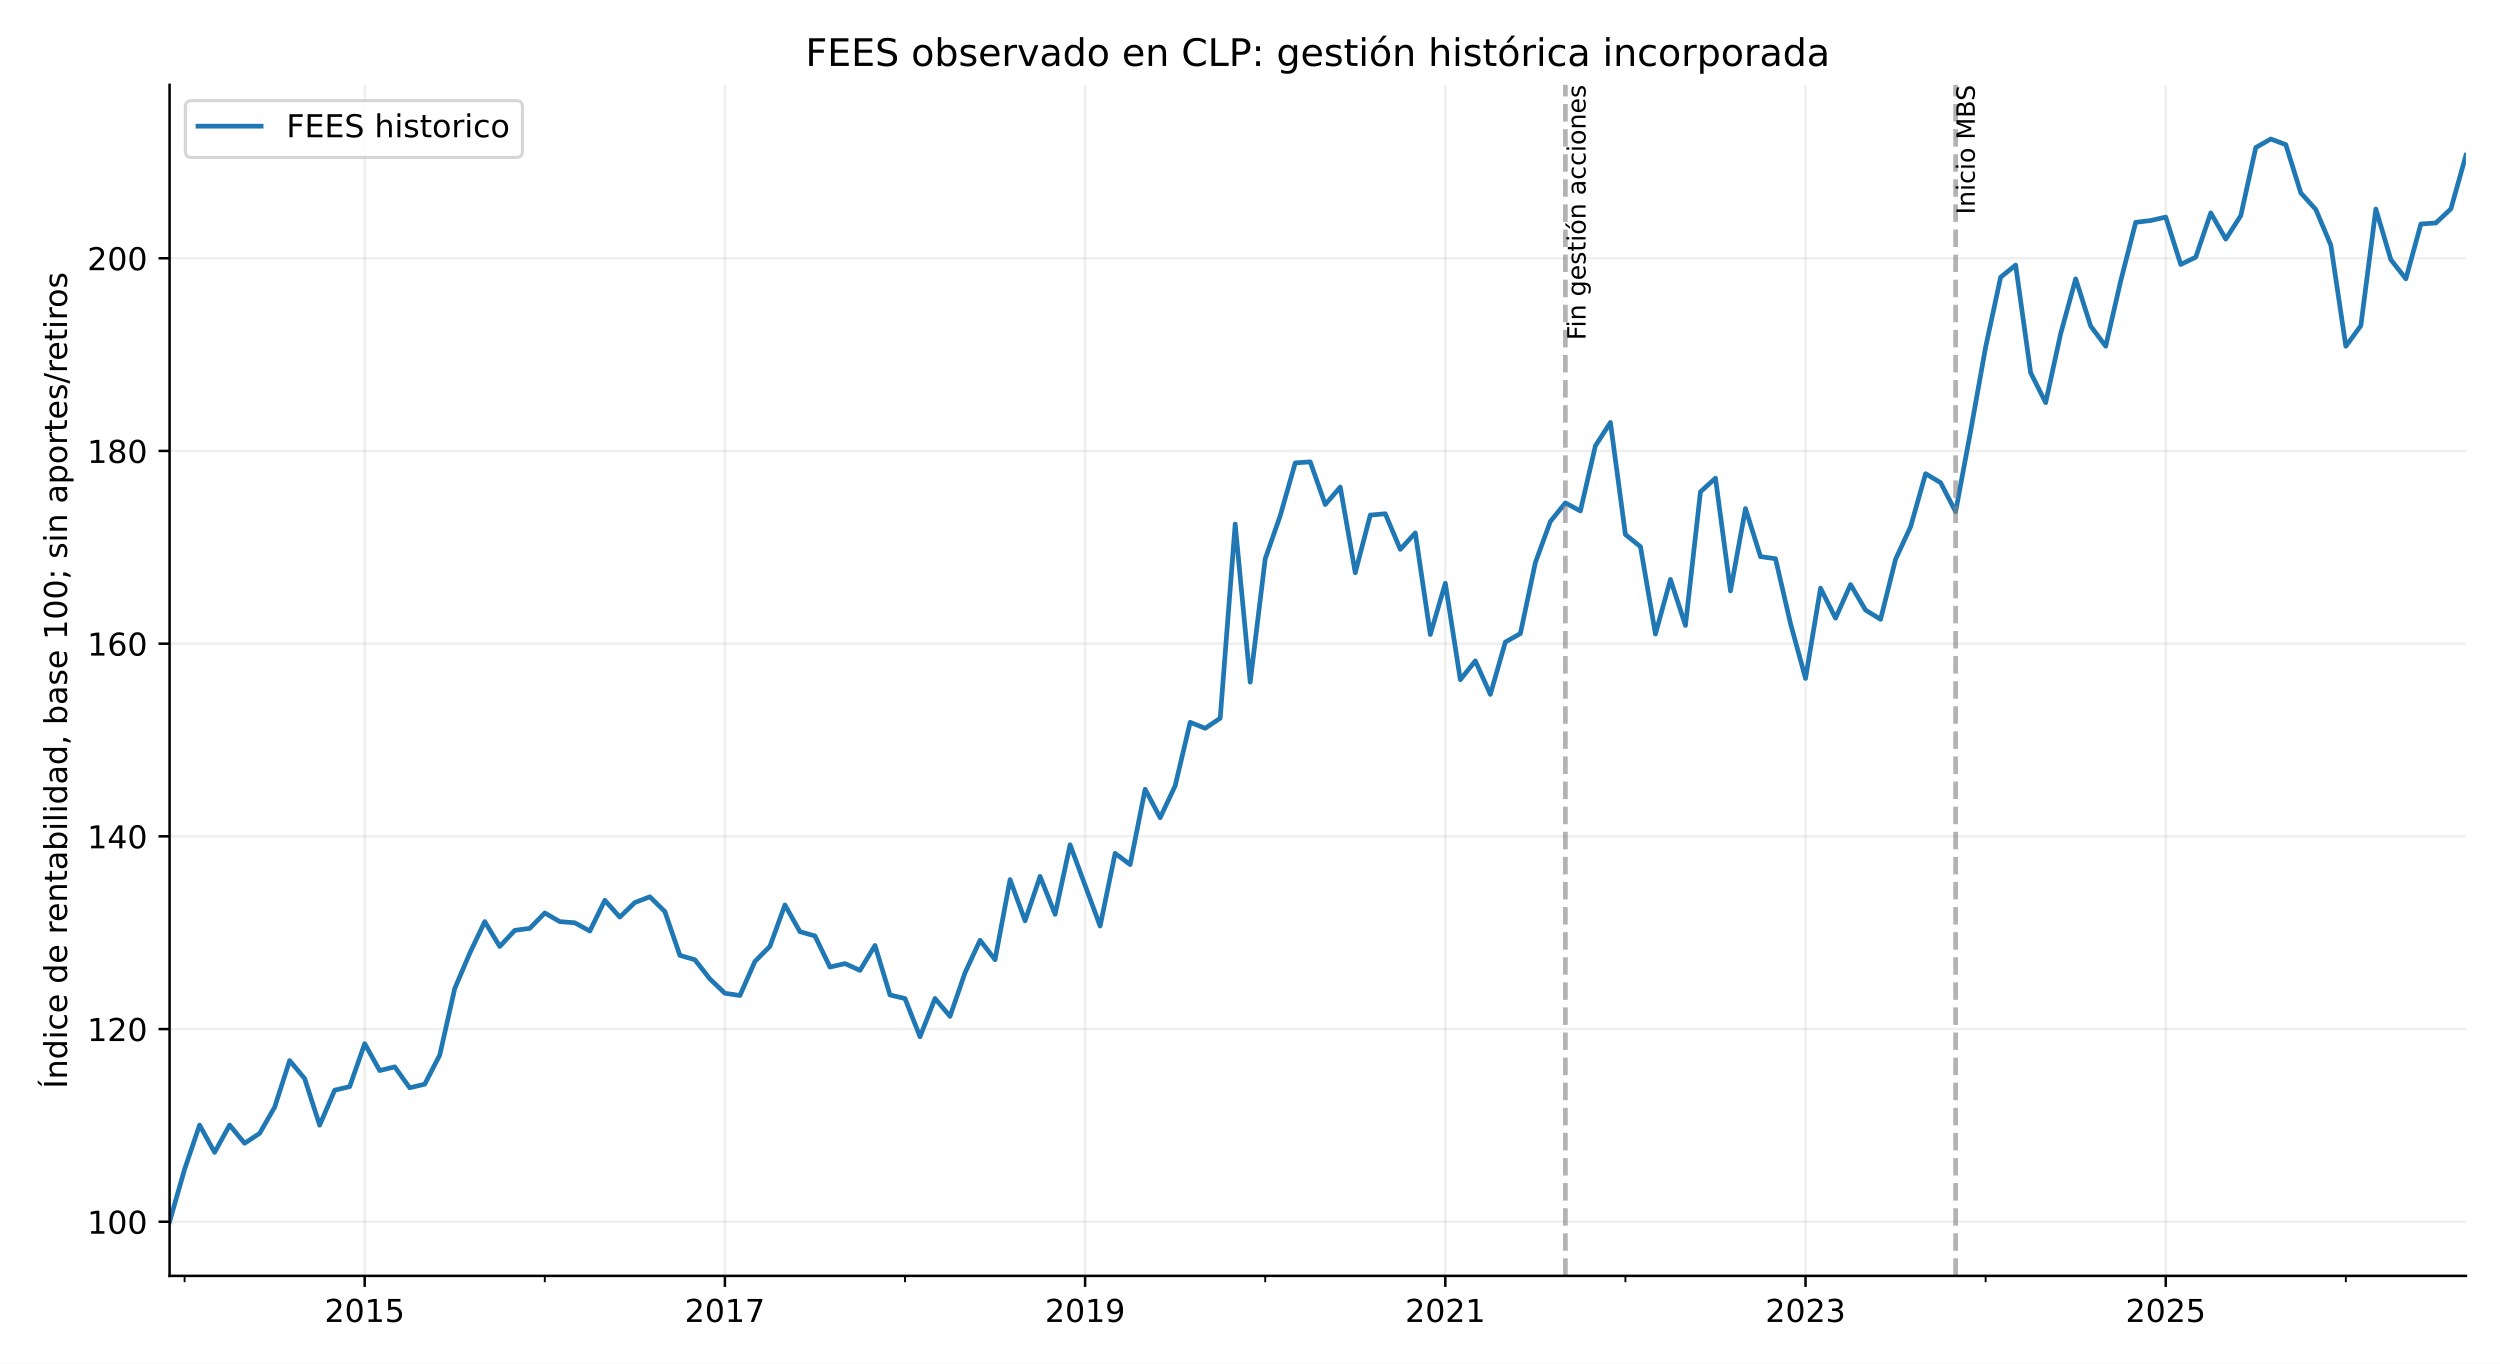
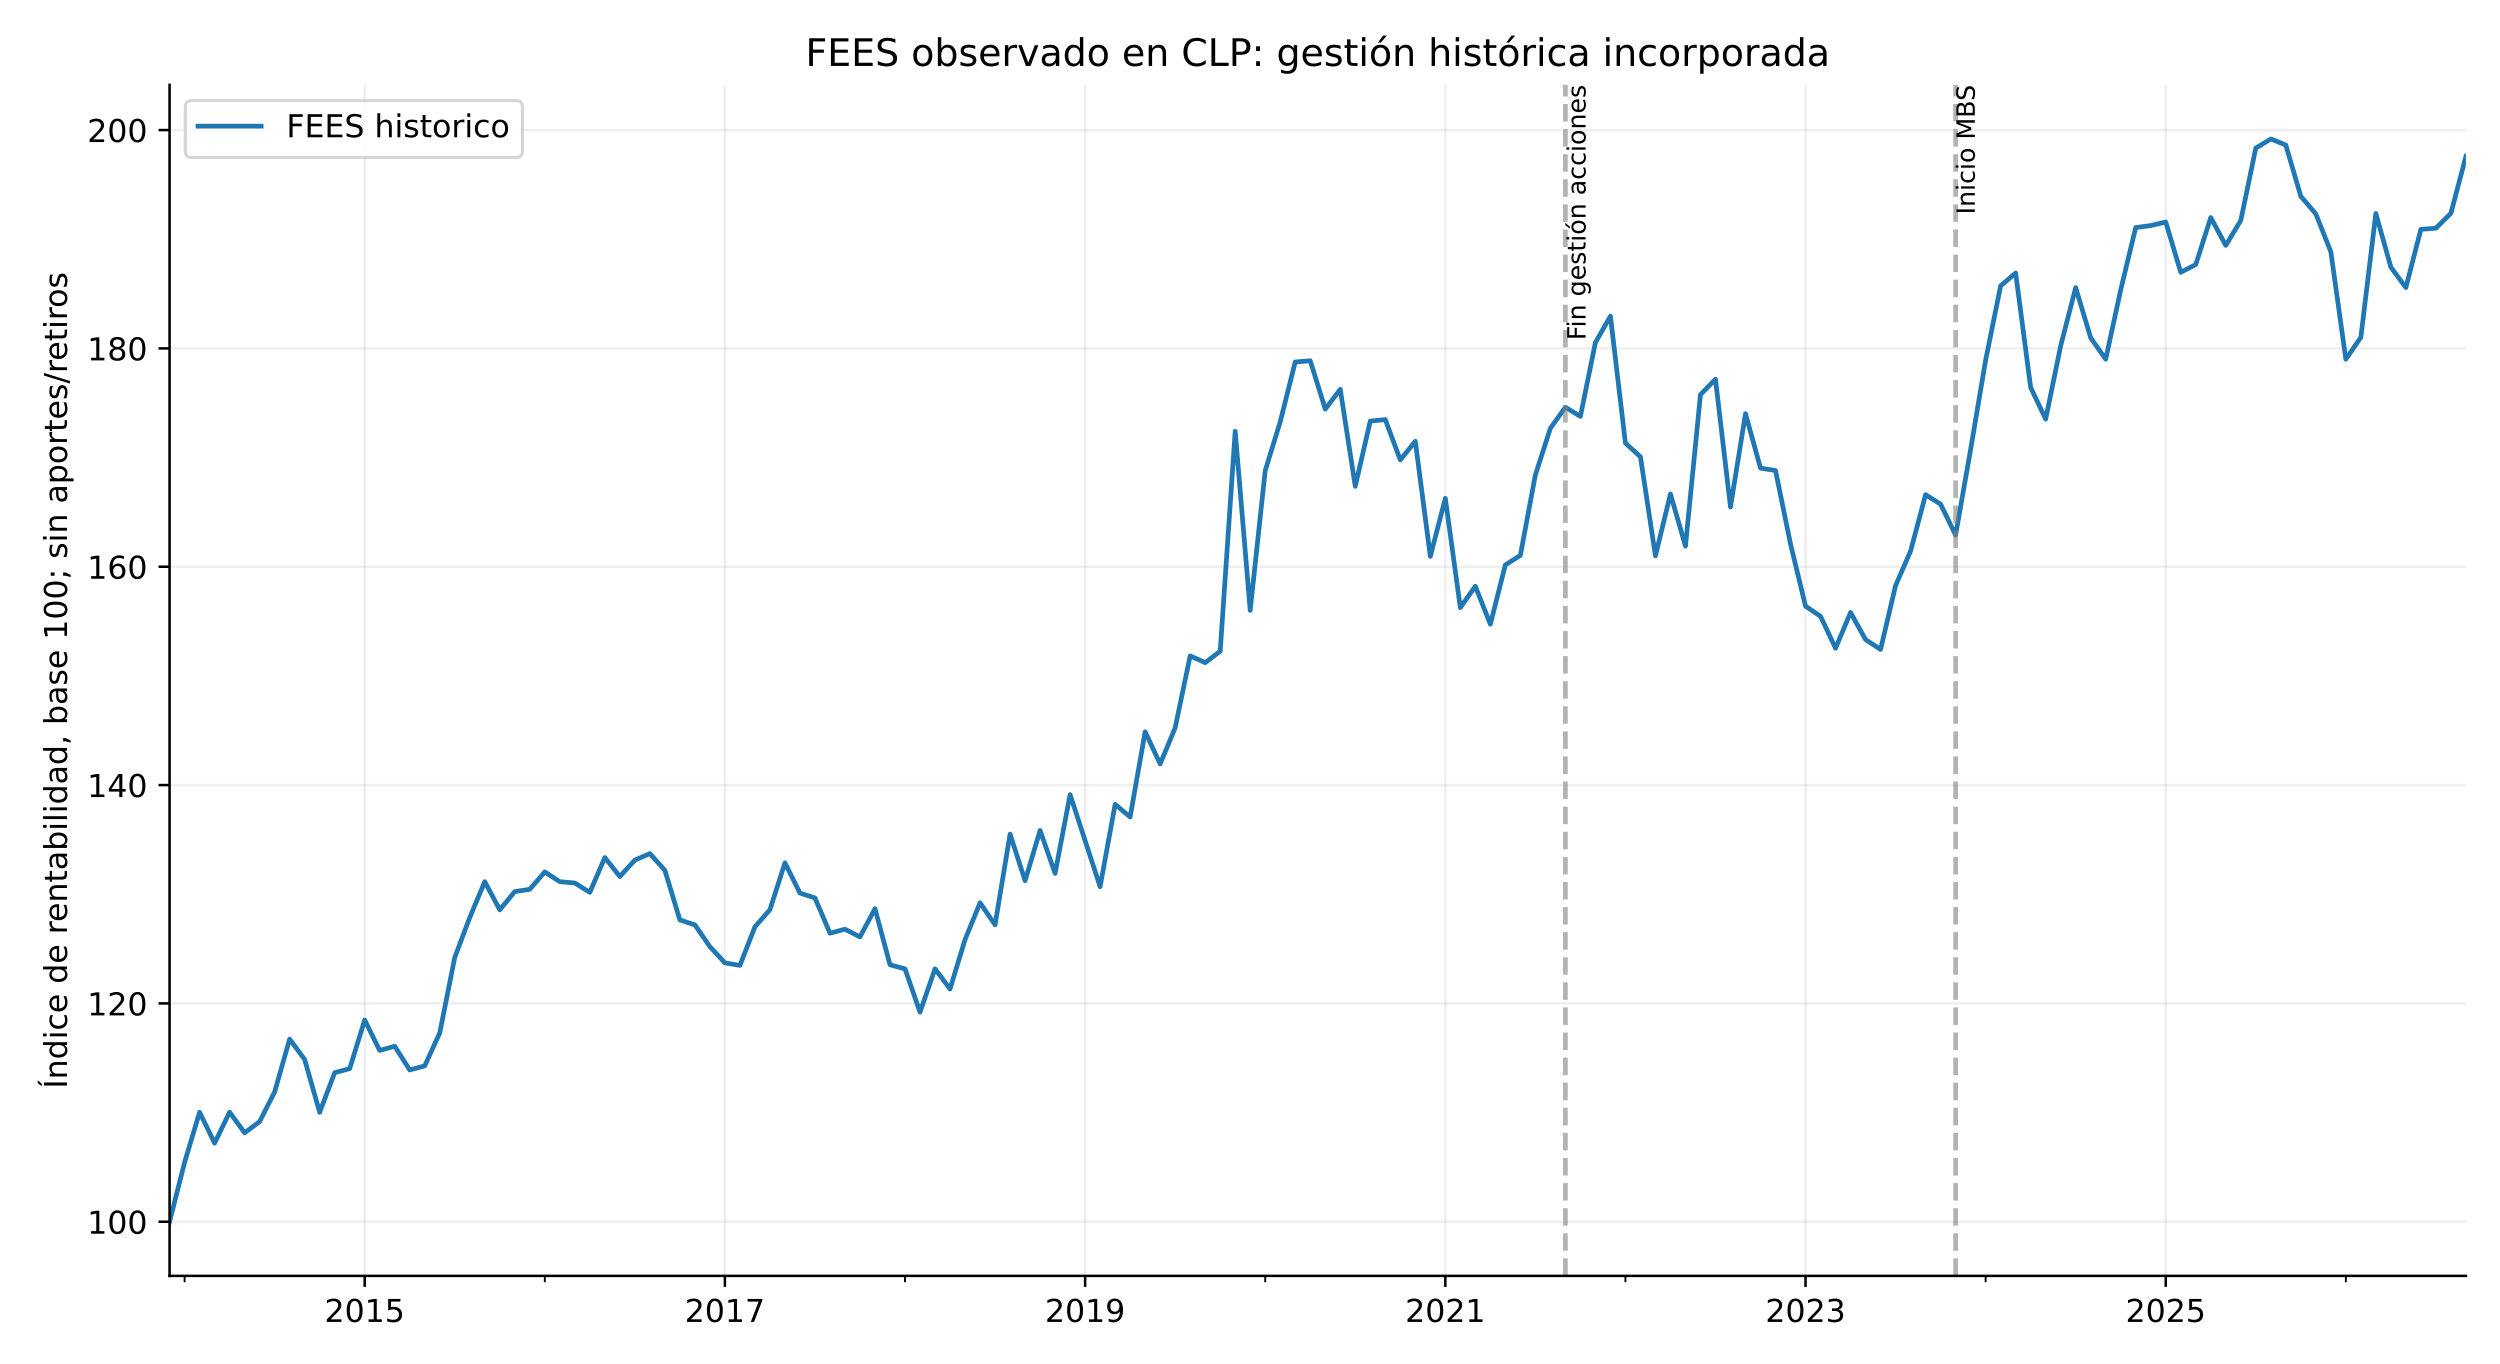
<svg xmlns="http://www.w3.org/2000/svg" xmlns:xlink="http://www.w3.org/1999/xlink" width="792pt" height="432pt" viewBox="0 0 792 432" version="1.1">
  <defs>
    <style type="text/css">*{stroke-linejoin: round; stroke-linecap: butt}</style>
  </defs>
  <g id="figure_1">
    <g id="patch_1">
      <path d="M 0 432 L 792 432 L 792 0 L 0 0 z " style="fill: #ffffff" />
    </g>
    <g id="axes_1">
      <g id="patch_2">
        <path d="M 53.722 404.2 L 781.2 404.2 L 781.2 26.88 L 53.722 26.88 z " style="fill: #ffffff" />
      </g>
      <g id="matplotlib.axis_1">
        <g id="xtick_1">
          <g id="line2d_1">
            <path d="M 115.534 404.2 L 115.534 26.88 " clip-path="url(#p552e4549e4)" style="fill: none; stroke: #b0b0b0; stroke-opacity: 0.2; stroke-width: 0.8; stroke-linecap: square" />
          </g>
          <g id="line2d_2">
            <defs>
              <path id="mc7286b6a17" d="M 0 0 L 0 3.5 " style="stroke: #000000; stroke-width: 0.8" />
            </defs>
            <g>
              <use xlink:href="#mc7286b6a17" x="115.534" y="404.2" style="stroke: #000000; stroke-width: 0.8" />
            </g>
          </g>
          <g id="text_1">
            <text style="font-size: 10px; font-family: 'DejaVu Sans', 'Bitstream Vera Sans', 'Computer Modern Sans Serif', 'Lucida Grande', 'Verdana', 'Geneva', 'Lucid', 'Arial', 'Helvetica', 'Avant Garde', sans-serif; text-anchor: middle" x="115.534" y="418.798" transform="rotate(-0 115.5342 418.7977)">2015</text>
          </g>
        </g>
        <g id="xtick_2">
          <g id="line2d_3">
            <path d="M 229.648 404.2 L 229.648 26.88 " clip-path="url(#p552e4549e4)" style="fill: none; stroke: #b0b0b0; stroke-opacity: 0.2; stroke-width: 0.8; stroke-linecap: square" />
          </g>
          <g id="line2d_4">
            <g>
              <use xlink:href="#mc7286b6a17" x="229.648" y="404.2" style="stroke: #000000; stroke-width: 0.8" />
            </g>
          </g>
          <g id="text_2">
            <text style="font-size: 10px; font-family: 'DejaVu Sans', 'Bitstream Vera Sans', 'Computer Modern Sans Serif', 'Lucida Grande', 'Verdana', 'Geneva', 'Lucid', 'Arial', 'Helvetica', 'Avant Garde', sans-serif; text-anchor: middle" x="229.648" y="418.798" transform="rotate(-0 229.6483 418.7977)">2017</text>
          </g>
        </g>
        <g id="xtick_3">
          <g id="line2d_5">
            <path d="M 343.762 404.2 L 343.762 26.88 " clip-path="url(#p552e4549e4)" style="fill: none; stroke: #b0b0b0; stroke-opacity: 0.2; stroke-width: 0.8; stroke-linecap: square" />
          </g>
          <g id="line2d_6">
            <g>
              <use xlink:href="#mc7286b6a17" x="343.762" y="404.2" style="stroke: #000000; stroke-width: 0.8" />
            </g>
          </g>
          <g id="text_3">
            <text style="font-size: 10px; font-family: 'DejaVu Sans', 'Bitstream Vera Sans', 'Computer Modern Sans Serif', 'Lucida Grande', 'Verdana', 'Geneva', 'Lucid', 'Arial', 'Helvetica', 'Avant Garde', sans-serif; text-anchor: middle" x="343.762" y="418.798" transform="rotate(-0 343.7625 418.7977)">2019</text>
          </g>
        </g>
        <g id="xtick_4">
          <g id="line2d_7">
            <path d="M 457.877 404.2 L 457.877 26.88 " clip-path="url(#p552e4549e4)" style="fill: none; stroke: #b0b0b0; stroke-opacity: 0.2; stroke-width: 0.8; stroke-linecap: square" />
          </g>
          <g id="line2d_8">
            <g>
              <use xlink:href="#mc7286b6a17" x="457.877" y="404.2" style="stroke: #000000; stroke-width: 0.8" />
            </g>
          </g>
          <g id="text_4">
            <text style="font-size: 10px; font-family: 'DejaVu Sans', 'Bitstream Vera Sans', 'Computer Modern Sans Serif', 'Lucida Grande', 'Verdana', 'Geneva', 'Lucid', 'Arial', 'Helvetica', 'Avant Garde', sans-serif; text-anchor: middle" x="457.877" y="418.798" transform="rotate(-0 457.8766 418.7977)">2021</text>
          </g>
        </g>
        <g id="xtick_5">
          <g id="line2d_9">
            <path d="M 571.991 404.2 L 571.991 26.88 " clip-path="url(#p552e4549e4)" style="fill: none; stroke: #b0b0b0; stroke-opacity: 0.2; stroke-width: 0.8; stroke-linecap: square" />
          </g>
          <g id="line2d_10">
            <g>
              <use xlink:href="#mc7286b6a17" x="571.991" y="404.2" style="stroke: #000000; stroke-width: 0.8" />
            </g>
          </g>
          <g id="text_5">
            <text style="font-size: 10px; font-family: 'DejaVu Sans', 'Bitstream Vera Sans', 'Computer Modern Sans Serif', 'Lucida Grande', 'Verdana', 'Geneva', 'Lucid', 'Arial', 'Helvetica', 'Avant Garde', sans-serif; text-anchor: middle" x="571.991" y="418.798" transform="rotate(-0 571.9907 418.7977)">2023</text>
          </g>
        </g>
        <g id="xtick_6">
          <g id="line2d_11">
            <path d="M 686.105 404.2 L 686.105 26.88 " clip-path="url(#p552e4549e4)" style="fill: none; stroke: #b0b0b0; stroke-opacity: 0.2; stroke-width: 0.8; stroke-linecap: square" />
          </g>
          <g id="line2d_12">
            <g>
              <use xlink:href="#mc7286b6a17" x="686.105" y="404.2" style="stroke: #000000; stroke-width: 0.8" />
            </g>
          </g>
          <g id="text_6">
            <text style="font-size: 10px; font-family: 'DejaVu Sans', 'Bitstream Vera Sans', 'Computer Modern Sans Serif', 'Lucida Grande', 'Verdana', 'Geneva', 'Lucid', 'Arial', 'Helvetica', 'Avant Garde', sans-serif; text-anchor: middle" x="686.105" y="418.798" transform="rotate(-0 686.1049 418.7977)">2025</text>
          </g>
        </g>
        <g id="xtick_7">
          <g id="line2d_13">
            <defs>
              <path id="m24e0c09063" d="M 0 0 L 0 2 " style="stroke: #000000; stroke-width: 0.6" />
            </defs>
            <g>
              <use xlink:href="#m24e0c09063" x="58.477" y="404.2" style="stroke: #000000; stroke-width: 0.6" />
            </g>
          </g>
        </g>
        <g id="xtick_8">
          <g id="line2d_14">
            <g>
              <use xlink:href="#m24e0c09063" x="172.591" y="404.2" style="stroke: #000000; stroke-width: 0.6" />
            </g>
          </g>
        </g>
        <g id="xtick_9">
          <g id="line2d_15">
            <g>
              <use xlink:href="#m24e0c09063" x="286.705" y="404.2" style="stroke: #000000; stroke-width: 0.6" />
            </g>
          </g>
        </g>
        <g id="xtick_10">
          <g id="line2d_16">
            <g>
              <use xlink:href="#m24e0c09063" x="400.82" y="404.2" style="stroke: #000000; stroke-width: 0.6" />
            </g>
          </g>
        </g>
        <g id="xtick_11">
          <g id="line2d_17">
            <g>
              <use xlink:href="#m24e0c09063" x="514.934" y="404.2" style="stroke: #000000; stroke-width: 0.6" />
            </g>
          </g>
        </g>
        <g id="xtick_12">
          <g id="line2d_18">
            <g>
              <use xlink:href="#m24e0c09063" x="629.048" y="404.2" style="stroke: #000000; stroke-width: 0.6" />
            </g>
          </g>
        </g>
        <g id="xtick_13">
          <g id="line2d_19">
            <g>
              <use xlink:href="#m24e0c09063" x="743.162" y="404.2" style="stroke: #000000; stroke-width: 0.6" />
            </g>
          </g>
        </g>
      </g>
      <g id="matplotlib.axis_2">
        <g id="ytick_1">
          <g id="line2d_20">
            <path d="M 53.722 387.049 L 781.2 387.049 " clip-path="url(#p552e4549e4)" style="fill: none; stroke: #b0b0b0; stroke-opacity: 0.2; stroke-width: 0.8; stroke-linecap: square" />
          </g>
          <g id="line2d_21">
            <defs>
              <path id="m446bdf2dd1" d="M 0 0 L -3.5 0 " style="stroke: #000000; stroke-width: 0.8" />
            </defs>
            <g>
              <use xlink:href="#m446bdf2dd1" x="53.722" y="387.049" style="stroke: #000000; stroke-width: 0.8" />
            </g>
          </g>
          <g id="text_7">
            <text style="font-size: 10px; font-family: 'DejaVu Sans', 'Bitstream Vera Sans', 'Computer Modern Sans Serif', 'Lucida Grande', 'Verdana', 'Geneva', 'Lucid', 'Arial', 'Helvetica', 'Avant Garde', sans-serif; text-anchor: end" x="46.722" y="390.848" transform="rotate(-0 46.72234 390.8479)">100</text>
          </g>
        </g>
        <g id="ytick_2">
          <g id="line2d_22">
-             <path d="M 53.722 326.001 L 781.2 326.001 " clip-path="url(#p552e4549e4)" style="fill: none; stroke: #b0b0b0; stroke-opacity: 0.2; stroke-width: 0.8; stroke-linecap: square" />
+             <path d="M 53.722 317.88 L 781.2 317.88 " clip-path="url(#p552e4549e4)" style="fill: none; stroke: #b0b0b0; stroke-opacity: 0.2; stroke-width: 0.8; stroke-linecap: square" />
          </g>
          <g id="line2d_23">
            <g>
-               <use xlink:href="#m446bdf2dd1" x="53.722" y="326.001" style="stroke: #000000; stroke-width: 0.8" />
+               <use xlink:href="#m446bdf2dd1" x="53.722" y="317.88" style="stroke: #000000; stroke-width: 0.8" />
            </g>
          </g>
          <g id="text_8">
-             <text style="font-size: 10px; font-family: 'DejaVu Sans', 'Bitstream Vera Sans', 'Computer Modern Sans Serif', 'Lucida Grande', 'Verdana', 'Geneva', 'Lucid', 'Arial', 'Helvetica', 'Avant Garde', sans-serif; text-anchor: end" x="46.722" y="329.8" transform="rotate(-0 46.72234 329.8002)">120</text>
+             <text style="font-size: 10px; font-family: 'DejaVu Sans', 'Bitstream Vera Sans', 'Computer Modern Sans Serif', 'Lucida Grande', 'Verdana', 'Geneva', 'Lucid', 'Arial', 'Helvetica', 'Avant Garde', sans-serif; text-anchor: end" x="46.722" y="321.678" transform="rotate(-0 46.72234 321.6784)">120</text>
          </g>
        </g>
        <g id="ytick_3">
          <g id="line2d_24">
-             <path d="M 53.722 264.954 L 781.2 264.954 " clip-path="url(#p552e4549e4)" style="fill: none; stroke: #b0b0b0; stroke-opacity: 0.2; stroke-width: 0.8; stroke-linecap: square" />
+             <path d="M 53.722 248.71 L 781.2 248.71 " clip-path="url(#p552e4549e4)" style="fill: none; stroke: #b0b0b0; stroke-opacity: 0.2; stroke-width: 0.8; stroke-linecap: square" />
          </g>
          <g id="line2d_25">
            <g>
-               <use xlink:href="#m446bdf2dd1" x="53.722" y="264.954" style="stroke: #000000; stroke-width: 0.8" />
+               <use xlink:href="#m446bdf2dd1" x="53.722" y="248.71" style="stroke: #000000; stroke-width: 0.8" />
            </g>
          </g>
          <g id="text_9">
-             <text style="font-size: 10px; font-family: 'DejaVu Sans', 'Bitstream Vera Sans', 'Computer Modern Sans Serif', 'Lucida Grande', 'Verdana', 'Geneva', 'Lucid', 'Arial', 'Helvetica', 'Avant Garde', sans-serif; text-anchor: end" x="46.722" y="268.753" transform="rotate(-0 46.72234 268.7526)">140</text>
+             <text style="font-size: 10px; font-family: 'DejaVu Sans', 'Bitstream Vera Sans', 'Computer Modern Sans Serif', 'Lucida Grande', 'Verdana', 'Geneva', 'Lucid', 'Arial', 'Helvetica', 'Avant Garde', sans-serif; text-anchor: end" x="46.722" y="252.509" transform="rotate(-0 46.72234 252.5089)">140</text>
          </g>
        </g>
        <g id="ytick_4">
          <g id="line2d_26">
-             <path d="M 53.722 203.906 L 781.2 203.906 " clip-path="url(#p552e4549e4)" style="fill: none; stroke: #b0b0b0; stroke-opacity: 0.2; stroke-width: 0.8; stroke-linecap: square" />
+             <path d="M 53.722 179.541 L 781.2 179.541 " clip-path="url(#p552e4549e4)" style="fill: none; stroke: #b0b0b0; stroke-opacity: 0.2; stroke-width: 0.8; stroke-linecap: square" />
          </g>
          <g id="line2d_27">
            <g>
-               <use xlink:href="#m446bdf2dd1" x="53.722" y="203.906" style="stroke: #000000; stroke-width: 0.8" />
+               <use xlink:href="#m446bdf2dd1" x="53.722" y="179.541" style="stroke: #000000; stroke-width: 0.8" />
            </g>
          </g>
          <g id="text_10">
-             <text style="font-size: 10px; font-family: 'DejaVu Sans', 'Bitstream Vera Sans', 'Computer Modern Sans Serif', 'Lucida Grande', 'Verdana', 'Geneva', 'Lucid', 'Arial', 'Helvetica', 'Avant Garde', sans-serif; text-anchor: end" x="46.722" y="207.705" transform="rotate(-0 46.72234 207.7049)">160</text>
+             <text style="font-size: 10px; font-family: 'DejaVu Sans', 'Bitstream Vera Sans', 'Computer Modern Sans Serif', 'Lucida Grande', 'Verdana', 'Geneva', 'Lucid', 'Arial', 'Helvetica', 'Avant Garde', sans-serif; text-anchor: end" x="46.722" y="183.339" transform="rotate(-0 46.72234 183.3394)">160</text>
          </g>
        </g>
        <g id="ytick_5">
          <g id="line2d_28">
-             <path d="M 53.722 142.858 L 781.2 142.858 " clip-path="url(#p552e4549e4)" style="fill: none; stroke: #b0b0b0; stroke-opacity: 0.2; stroke-width: 0.8; stroke-linecap: square" />
+             <path d="M 53.722 110.371 L 781.2 110.371 " clip-path="url(#p552e4549e4)" style="fill: none; stroke: #b0b0b0; stroke-opacity: 0.2; stroke-width: 0.8; stroke-linecap: square" />
          </g>
          <g id="line2d_29">
            <g>
-               <use xlink:href="#m446bdf2dd1" x="53.722" y="142.858" style="stroke: #000000; stroke-width: 0.8" />
+               <use xlink:href="#m446bdf2dd1" x="53.722" y="110.371" style="stroke: #000000; stroke-width: 0.8" />
            </g>
          </g>
          <g id="text_11">
-             <text style="font-size: 10px; font-family: 'DejaVu Sans', 'Bitstream Vera Sans', 'Computer Modern Sans Serif', 'Lucida Grande', 'Verdana', 'Geneva', 'Lucid', 'Arial', 'Helvetica', 'Avant Garde', sans-serif; text-anchor: end" x="46.722" y="146.657" transform="rotate(-0 46.72234 146.6572)">180</text>
+             <text style="font-size: 10px; font-family: 'DejaVu Sans', 'Bitstream Vera Sans', 'Computer Modern Sans Serif', 'Lucida Grande', 'Verdana', 'Geneva', 'Lucid', 'Arial', 'Helvetica', 'Avant Garde', sans-serif; text-anchor: end" x="46.722" y="114.17" transform="rotate(-0 46.72234 114.1699)">180</text>
          </g>
        </g>
        <g id="ytick_6">
          <g id="line2d_30">
-             <path d="M 53.722 81.811 L 781.2 81.811 " clip-path="url(#p552e4549e4)" style="fill: none; stroke: #b0b0b0; stroke-opacity: 0.2; stroke-width: 0.8; stroke-linecap: square" />
+             <path d="M 53.722 41.202 L 781.2 41.202 " clip-path="url(#p552e4549e4)" style="fill: none; stroke: #b0b0b0; stroke-opacity: 0.2; stroke-width: 0.8; stroke-linecap: square" />
          </g>
          <g id="line2d_31">
            <g>
-               <use xlink:href="#m446bdf2dd1" x="53.722" y="81.811" style="stroke: #000000; stroke-width: 0.8" />
+               <use xlink:href="#m446bdf2dd1" x="53.722" y="41.202" style="stroke: #000000; stroke-width: 0.8" />
            </g>
          </g>
          <g id="text_12">
-             <text style="font-size: 10px; font-family: 'DejaVu Sans', 'Bitstream Vera Sans', 'Computer Modern Sans Serif', 'Lucida Grande', 'Verdana', 'Geneva', 'Lucid', 'Arial', 'Helvetica', 'Avant Garde', sans-serif; text-anchor: end" x="46.722" y="85.61" transform="rotate(-0 46.72234 85.60952)">200</text>
+             <text style="font-size: 10px; font-family: 'DejaVu Sans', 'Bitstream Vera Sans', 'Computer Modern Sans Serif', 'Lucida Grande', 'Verdana', 'Geneva', 'Lucid', 'Arial', 'Helvetica', 'Avant Garde', sans-serif; text-anchor: end" x="46.722" y="45" transform="rotate(-0 46.72234 45.00045)">200</text>
          </g>
        </g>
        <g id="text_13">
          <text style="font-size: 10px; font-family: 'DejaVu Sans', 'Bitstream Vera Sans', 'Computer Modern Sans Serif', 'Lucida Grande', 'Verdana', 'Geneva', 'Lucid', 'Arial', 'Helvetica', 'Avant Garde', sans-serif; text-anchor: middle" x="21.233" y="215.54" transform="rotate(-90 21.2325 215.54)">Índice de rentabilidad, base 100; sin aportes/retiros</text>
        </g>
      </g>
      <g id="line2d_32">
-         <path d="M 53.722 387.049 L 58.477 370.443 L 63.232 356.435 L 67.987 365.078 L 72.741 356.418 L 77.496 362.179 L 82.251 359.045 L 87.006 350.759 L 91.76 335.991 L 96.515 341.69 L 101.27 356.465 L 106.025 345.368 L 110.779 344.244 L 115.534 330.642 L 120.289 339.151 L 125.044 337.977 L 129.798 344.61 L 134.553 343.473 L 139.308 334.261 L 144.063 313.156 L 148.817 301.992 L 153.572 291.964 L 158.327 299.836 L 163.082 294.74 L 167.836 294.101 L 172.591 289.231 L 177.346 291.965 L 182.101 292.34 L 186.856 294.948 L 191.61 285.222 L 196.365 290.53 L 201.12 285.931 L 205.875 284.11 L 210.629 288.777 L 215.384 302.662 L 220.139 304.043 L 224.894 310.132 L 229.648 314.661 L 234.403 315.375 L 239.158 304.589 L 243.913 299.794 L 248.667 286.693 L 253.422 295.155 L 258.177 296.501 L 262.932 306.369 L 267.686 305.261 L 272.441 307.414 L 277.196 299.522 L 281.951 315.206 L 286.705 316.343 L 291.46 328.442 L 296.215 316.325 L 300.97 321.972 L 305.724 308.161 L 310.479 297.87 L 315.234 304.029 L 319.989 278.67 L 324.743 291.708 L 329.498 277.651 L 334.253 289.65 L 339.008 267.621 L 348.517 293.366 L 353.272 270.346 L 358.027 273.892 L 362.781 250.052 L 367.536 259.05 L 372.291 248.949 L 377.046 228.829 L 381.801 230.728 L 386.555 227.536 L 391.31 166.038 L 396.065 216.099 L 400.82 177.038 L 405.574 163.377 L 410.329 146.654 L 415.084 146.314 L 419.839 159.83 L 424.593 154.303 L 429.348 181.429 L 434.103 163.179 L 438.858 162.76 L 443.612 174.037 L 448.367 168.831 L 453.122 201.008 L 457.877 184.784 L 462.631 215.326 L 467.386 209.37 L 472.141 219.984 L 476.896 203.399 L 481.65 200.726 L 486.405 178.235 L 491.16 165.185 L 495.915 159.324 L 500.669 161.87 L 505.424 141.229 L 510.179 133.837 L 514.934 169.347 L 519.688 173.166 L 524.443 200.864 L 529.198 183.568 L 533.953 198.14 L 538.707 155.796 L 543.462 151.481 L 548.217 187.192 L 552.972 161.116 L 557.726 176.339 L 562.481 176.999 L 567.236 197.557 L 571.991 214.927 L 576.745 186.327 L 581.5 195.845 L 586.255 185.191 L 591.01 193.278 L 595.765 196.202 L 600.519 177.173 L 605.274 166.871 L 610.029 150.068 L 614.784 152.909 L 619.538 162.103 L 624.293 136.589 L 629.048 109.966 L 633.803 87.817 L 638.557 83.983 L 643.312 118.092 L 648.067 127.55 L 652.822 105.702 L 657.576 88.349 L 662.331 103.309 L 667.086 109.683 L 671.841 88.999 L 676.595 70.432 L 681.35 69.853 L 686.105 68.78 L 690.86 83.775 L 695.614 81.475 L 700.369 67.449 L 705.124 75.743 L 709.879 68.321 L 714.633 46.747 L 719.388 44.031 L 724.143 45.829 L 728.898 61.122 L 733.652 66.36 L 738.407 77.661 L 743.162 109.697 L 747.917 103.162 L 752.671 66.232 L 757.426 82.266 L 762.181 88.327 L 766.936 70.965 L 771.69 70.629 L 776.445 66.172 L 781.2 49.212 L 781.2 49.212 " clip-path="url(#p552e4549e4)" style="fill: none; stroke: #1f77b4; stroke-width: 1.5; stroke-linecap: square" />
+         <path d="M 53.722 387.049 L 58.477 368.234 L 63.232 352.362 L 67.987 362.155 L 72.741 352.343 L 77.496 358.87 L 82.251 355.319 L 87.006 345.93 L 91.76 329.198 L 96.515 335.655 L 101.27 352.396 L 106.025 339.823 L 110.779 338.549 L 115.534 323.138 L 120.289 332.779 L 125.044 331.448 L 129.798 338.964 L 134.553 337.675 L 139.308 327.239 L 144.063 303.325 L 148.817 290.676 L 153.572 279.314 L 158.327 288.233 L 163.082 282.46 L 167.836 281.735 L 172.591 276.217 L 177.346 279.315 L 182.101 279.74 L 186.856 282.695 L 191.61 271.674 L 196.365 277.689 L 201.12 272.478 L 205.875 270.415 L 210.629 275.703 L 215.384 291.435 L 220.139 293 L 224.894 299.898 L 229.648 305.03 L 234.403 305.84 L 239.158 293.618 L 243.913 288.185 L 248.667 273.341 L 253.422 282.929 L 258.177 284.454 L 262.932 295.635 L 267.686 294.38 L 272.441 296.819 L 277.196 287.878 L 281.951 305.648 L 286.705 306.936 L 291.46 320.645 L 296.215 306.916 L 300.97 313.314 L 305.724 297.666 L 310.479 286.006 L 315.234 292.984 L 319.989 264.251 L 324.743 279.023 L 329.498 263.096 L 334.253 276.692 L 339.008 251.733 L 348.517 280.902 L 353.272 254.819 L 358.027 258.837 L 362.781 231.825 L 367.536 242.021 L 372.291 230.576 L 377.046 207.779 L 381.801 209.93 L 386.555 206.314 L 391.31 136.635 L 396.065 193.356 L 400.82 149.098 L 405.574 133.62 L 410.329 114.672 L 415.084 114.287 L 419.839 129.6 L 424.593 123.338 L 429.348 154.073 L 434.103 133.395 L 438.858 132.921 L 443.612 145.698 L 448.367 139.799 L 453.122 176.257 L 457.877 157.875 L 462.631 192.48 L 467.386 185.731 L 472.141 197.757 L 476.896 178.966 L 481.65 175.937 L 486.405 150.454 L 491.16 135.668 L 495.915 129.027 L 500.669 131.912 L 505.424 108.526 L 510.179 100.15 L 514.934 140.384 L 519.688 144.711 L 524.443 176.094 L 529.198 156.497 L 533.953 173.008 L 538.707 125.03 L 543.462 120.141 L 548.217 160.603 L 552.972 131.058 L 557.726 148.306 L 562.481 149.054 L 567.236 172.347 L 571.991 192.027 L 576.745 195.241 L 581.5 205.355 L 586.255 194.033 L 591.01 202.627 L 595.765 205.735 L 600.519 185.514 L 605.274 174.566 L 610.029 156.71 L 614.784 159.73 L 619.538 169.5 L 624.293 142.388 L 629.048 114.096 L 633.803 90.56 L 638.557 86.486 L 643.312 122.732 L 648.067 132.781 L 652.822 109.566 L 657.576 91.125 L 662.331 107.023 L 667.086 113.795 L 671.841 91.816 L 676.595 72.086 L 681.35 71.471 L 686.105 70.33 L 690.86 86.264 L 695.614 83.821 L 700.369 68.916 L 705.124 77.729 L 709.879 69.843 L 714.633 46.917 L 719.388 44.031 L 724.143 45.942 L 728.898 62.192 L 733.652 67.759 L 738.407 79.768 L 743.162 113.811 L 747.917 106.866 L 752.671 67.623 L 757.426 84.661 L 762.181 91.102 L 766.936 72.652 L 771.69 72.295 L 776.445 67.559 L 781.2 49.536 L 781.2 49.536 " clip-path="url(#p552e4549e4)" style="fill: none; stroke: #1f77b4; stroke-width: 1.5; stroke-linecap: square" />
      </g>
      <g id="line2d_33">
        <path d="M 495.915 404.2 L 495.915 26.88 " clip-path="url(#p552e4549e4)" style="fill: none; stroke-dasharray: 5.55,2.4; stroke-dashoffset: 0; stroke: #808080; stroke-opacity: 0.6; stroke-width: 1.5" />
      </g>
      <g id="line2d_34">
        <path d="M 619.538 404.2 L 619.538 26.88 " clip-path="url(#p552e4549e4)" style="fill: none; stroke-dasharray: 5.55,2.4; stroke-dashoffset: 0; stroke: #808080; stroke-opacity: 0.6; stroke-width: 1.5" />
      </g>
      <g id="patch_3">
        <path d="M 53.722 404.2 L 53.722 26.88 " style="fill: none; stroke: #000000; stroke-width: 0.8; stroke-linejoin: miter; stroke-linecap: square" />
      </g>
      <g id="patch_4">
        <path d="M 53.722 404.2 L 781.2 404.2 " style="fill: none; stroke: #000000; stroke-width: 0.8; stroke-linejoin: miter; stroke-linecap: square" />
      </g>
      <g id="text_14">
        <text style="font-size: 8px; font-family: 'DejaVu Sans', 'Bitstream Vera Sans', 'Computer Modern Sans Serif', 'Lucida Grande', 'Verdana', 'Geneva', 'Lucid', 'Arial', 'Helvetica', 'Avant Garde', sans-serif" transform="translate(502.3134 107.7463) rotate(-90)">Fin gestión acciones</text>
      </g>
      <g id="text_15">
        <text style="font-size: 8px; font-family: 'DejaVu Sans', 'Bitstream Vera Sans', 'Computer Modern Sans Serif', 'Lucida Grande', 'Verdana', 'Geneva', 'Lucid', 'Arial', 'Helvetica', 'Avant Garde', sans-serif" transform="translate(625.617 67.92125) rotate(-90)">Inicio MBS</text>
      </g>
      <g id="text_16">
        <text style="font-size: 12px; font-family: 'DejaVu Sans', 'Bitstream Vera Sans', 'Computer Modern Sans Serif', 'Lucida Grande', 'Verdana', 'Geneva', 'Lucid', 'Arial', 'Helvetica', 'Avant Garde', sans-serif; text-anchor: middle" x="417.461" y="20.88" transform="rotate(-0 417.4612 20.88)">FEES observado en CLP: gestión histórica incorporada</text>
      </g>
      <g id="legend_1">
        <g id="patch_5">
          <path d="M 60.722 49.881 L 163.508 49.881 Q 165.508 49.881 165.508 47.881 L 165.508 33.88 Q 165.508 31.88 163.508 31.88 L 60.722 31.88 Q 58.722 31.88 58.722 33.88 L 58.722 47.881 Q 58.722 49.881 60.722 49.881 z " style="fill: #ffffff; opacity: 0.8; stroke: #cccccc; stroke-linejoin: miter" />
        </g>
        <g id="line2d_35">
          <path d="M 62.722 39.978 L 72.722 39.978 L 82.722 39.978 " style="fill: none; stroke: #1f77b4; stroke-width: 1.5; stroke-linecap: square" />
        </g>
        <g id="text_17">
          <text style="font-size: 10px; font-family: 'DejaVu Sans', 'Bitstream Vera Sans', 'Computer Modern Sans Serif', 'Lucida Grande', 'Verdana', 'Geneva', 'Lucid', 'Arial', 'Helvetica', 'Avant Garde', sans-serif; text-anchor: start" x="90.722" y="43.478" transform="rotate(-0 90.72234 43.47844)">FEES historico</text>
        </g>
      </g>
    </g>
  </g>
  <defs>
    <clipPath id="p552e4549e4">
      <rect x="53.722" y="26.88" width="727.478" height="377.32" />
    </clipPath>
  </defs>
</svg>
